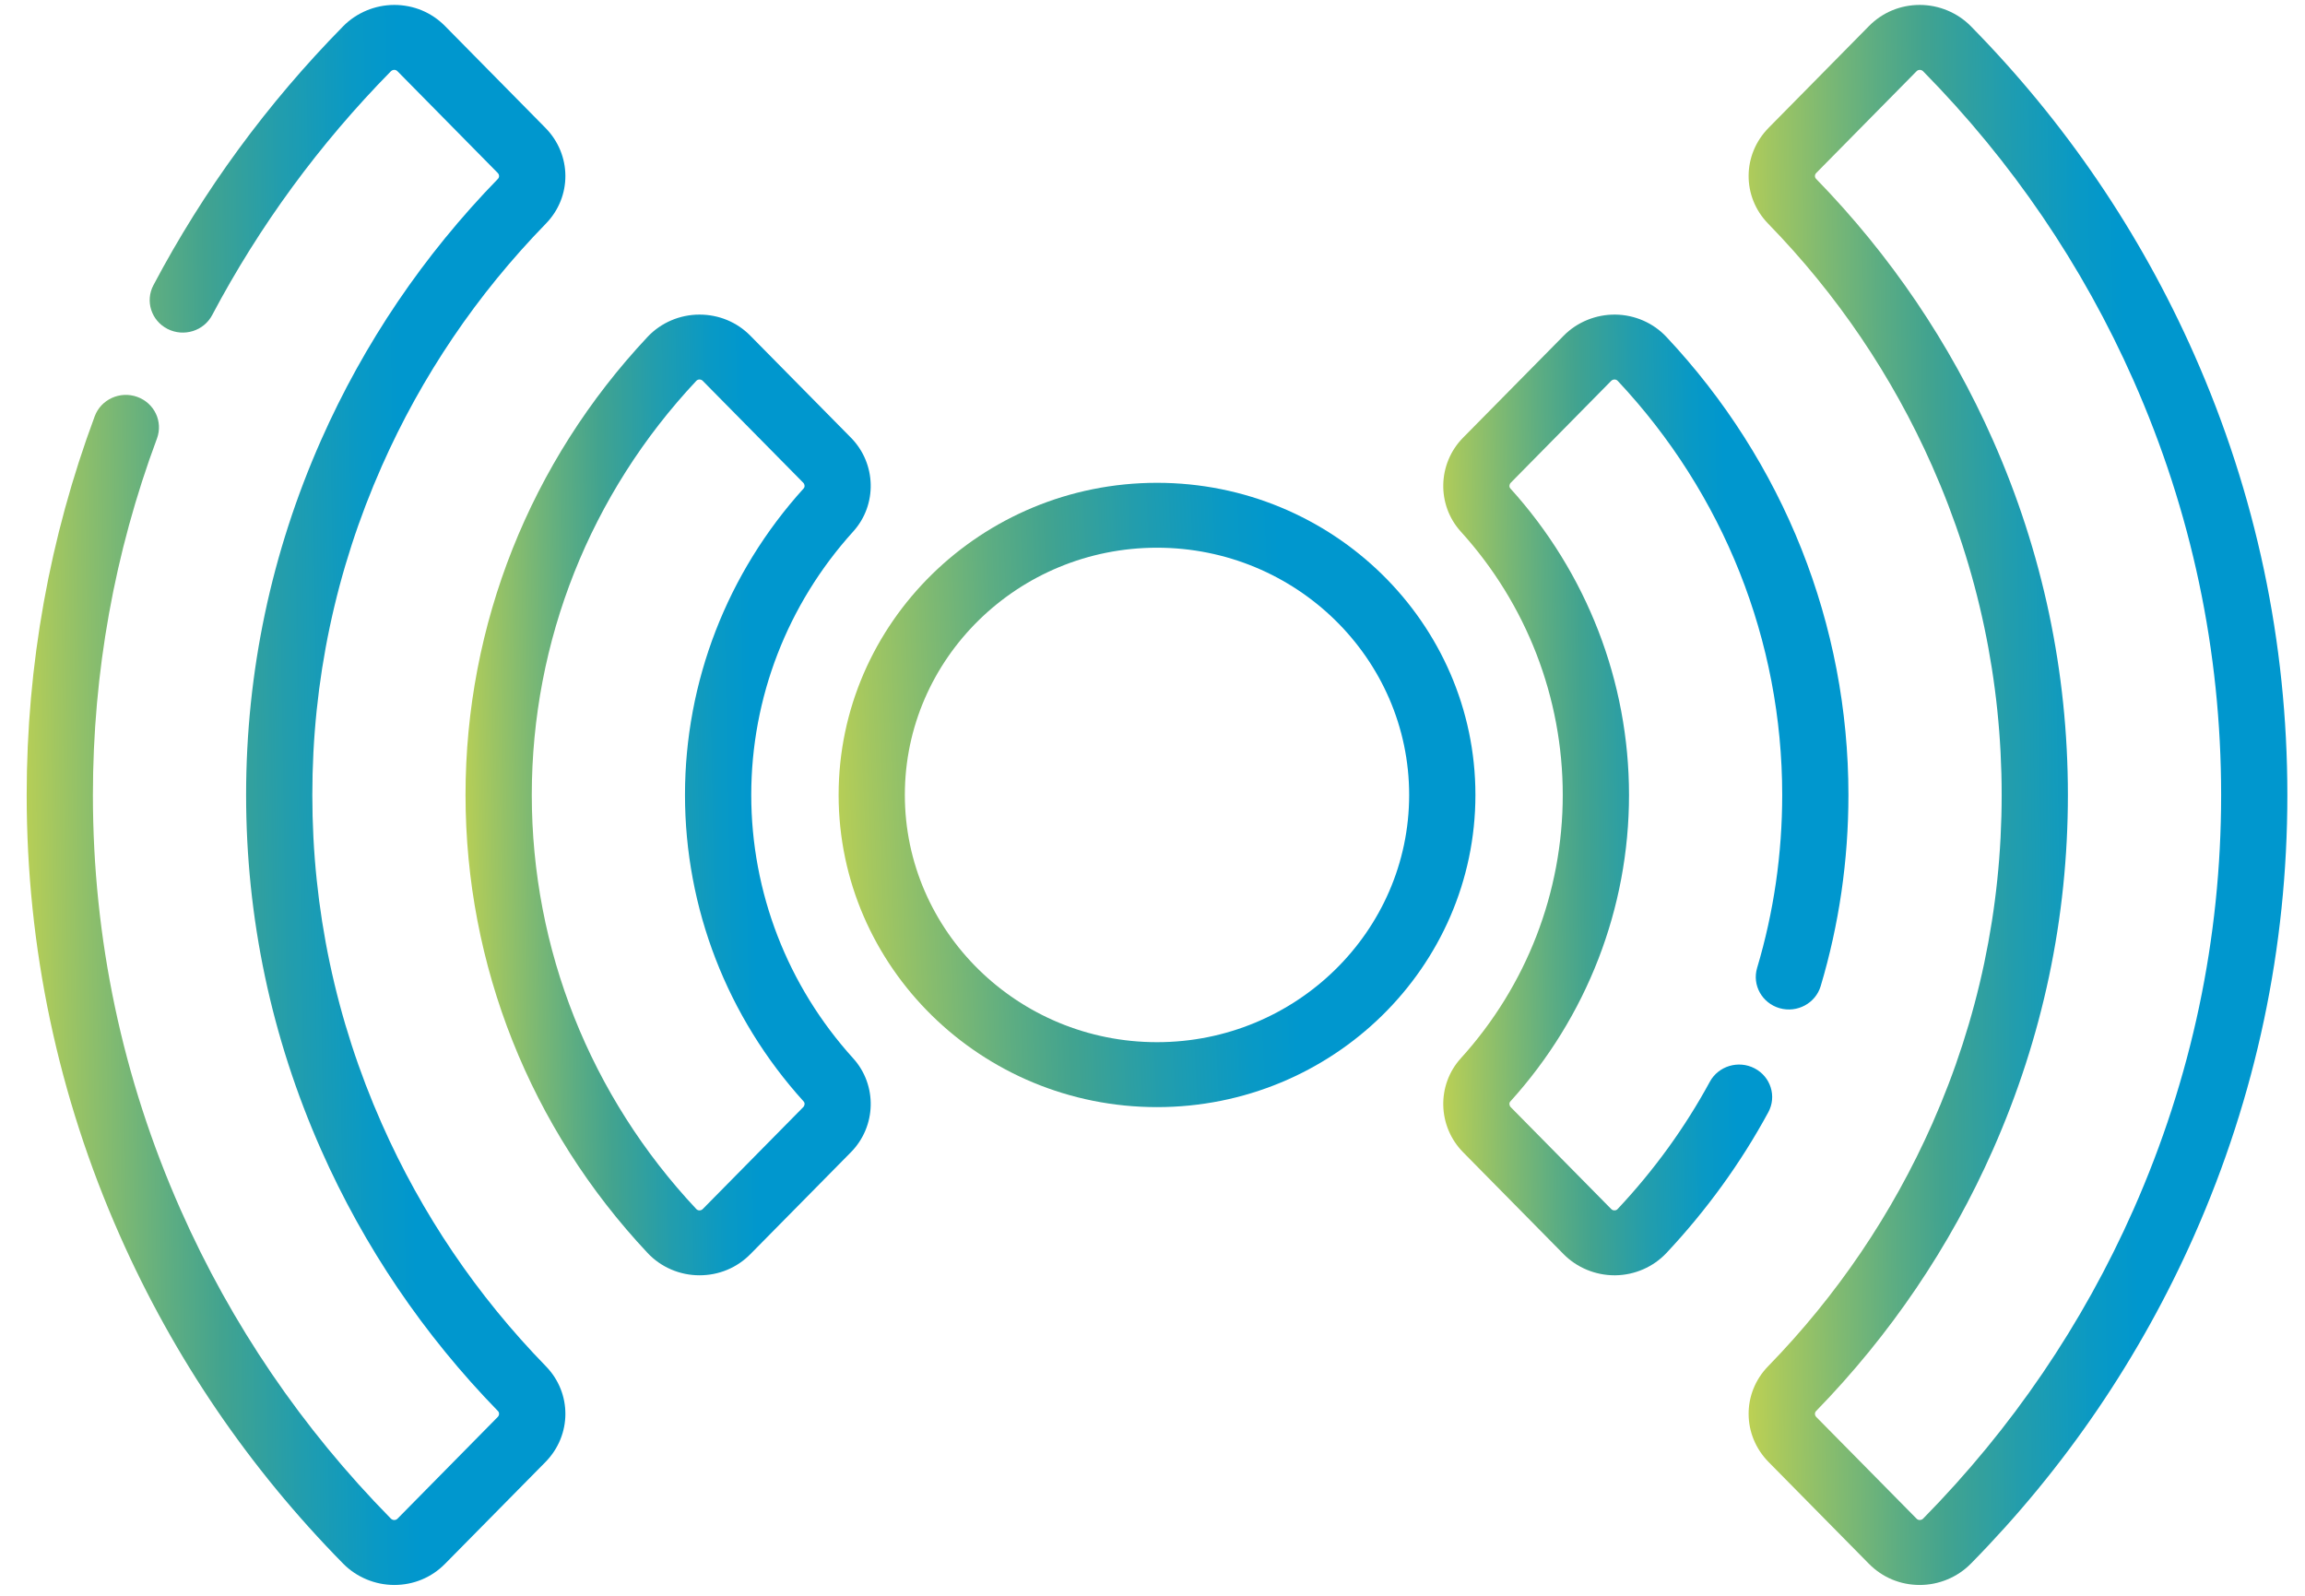
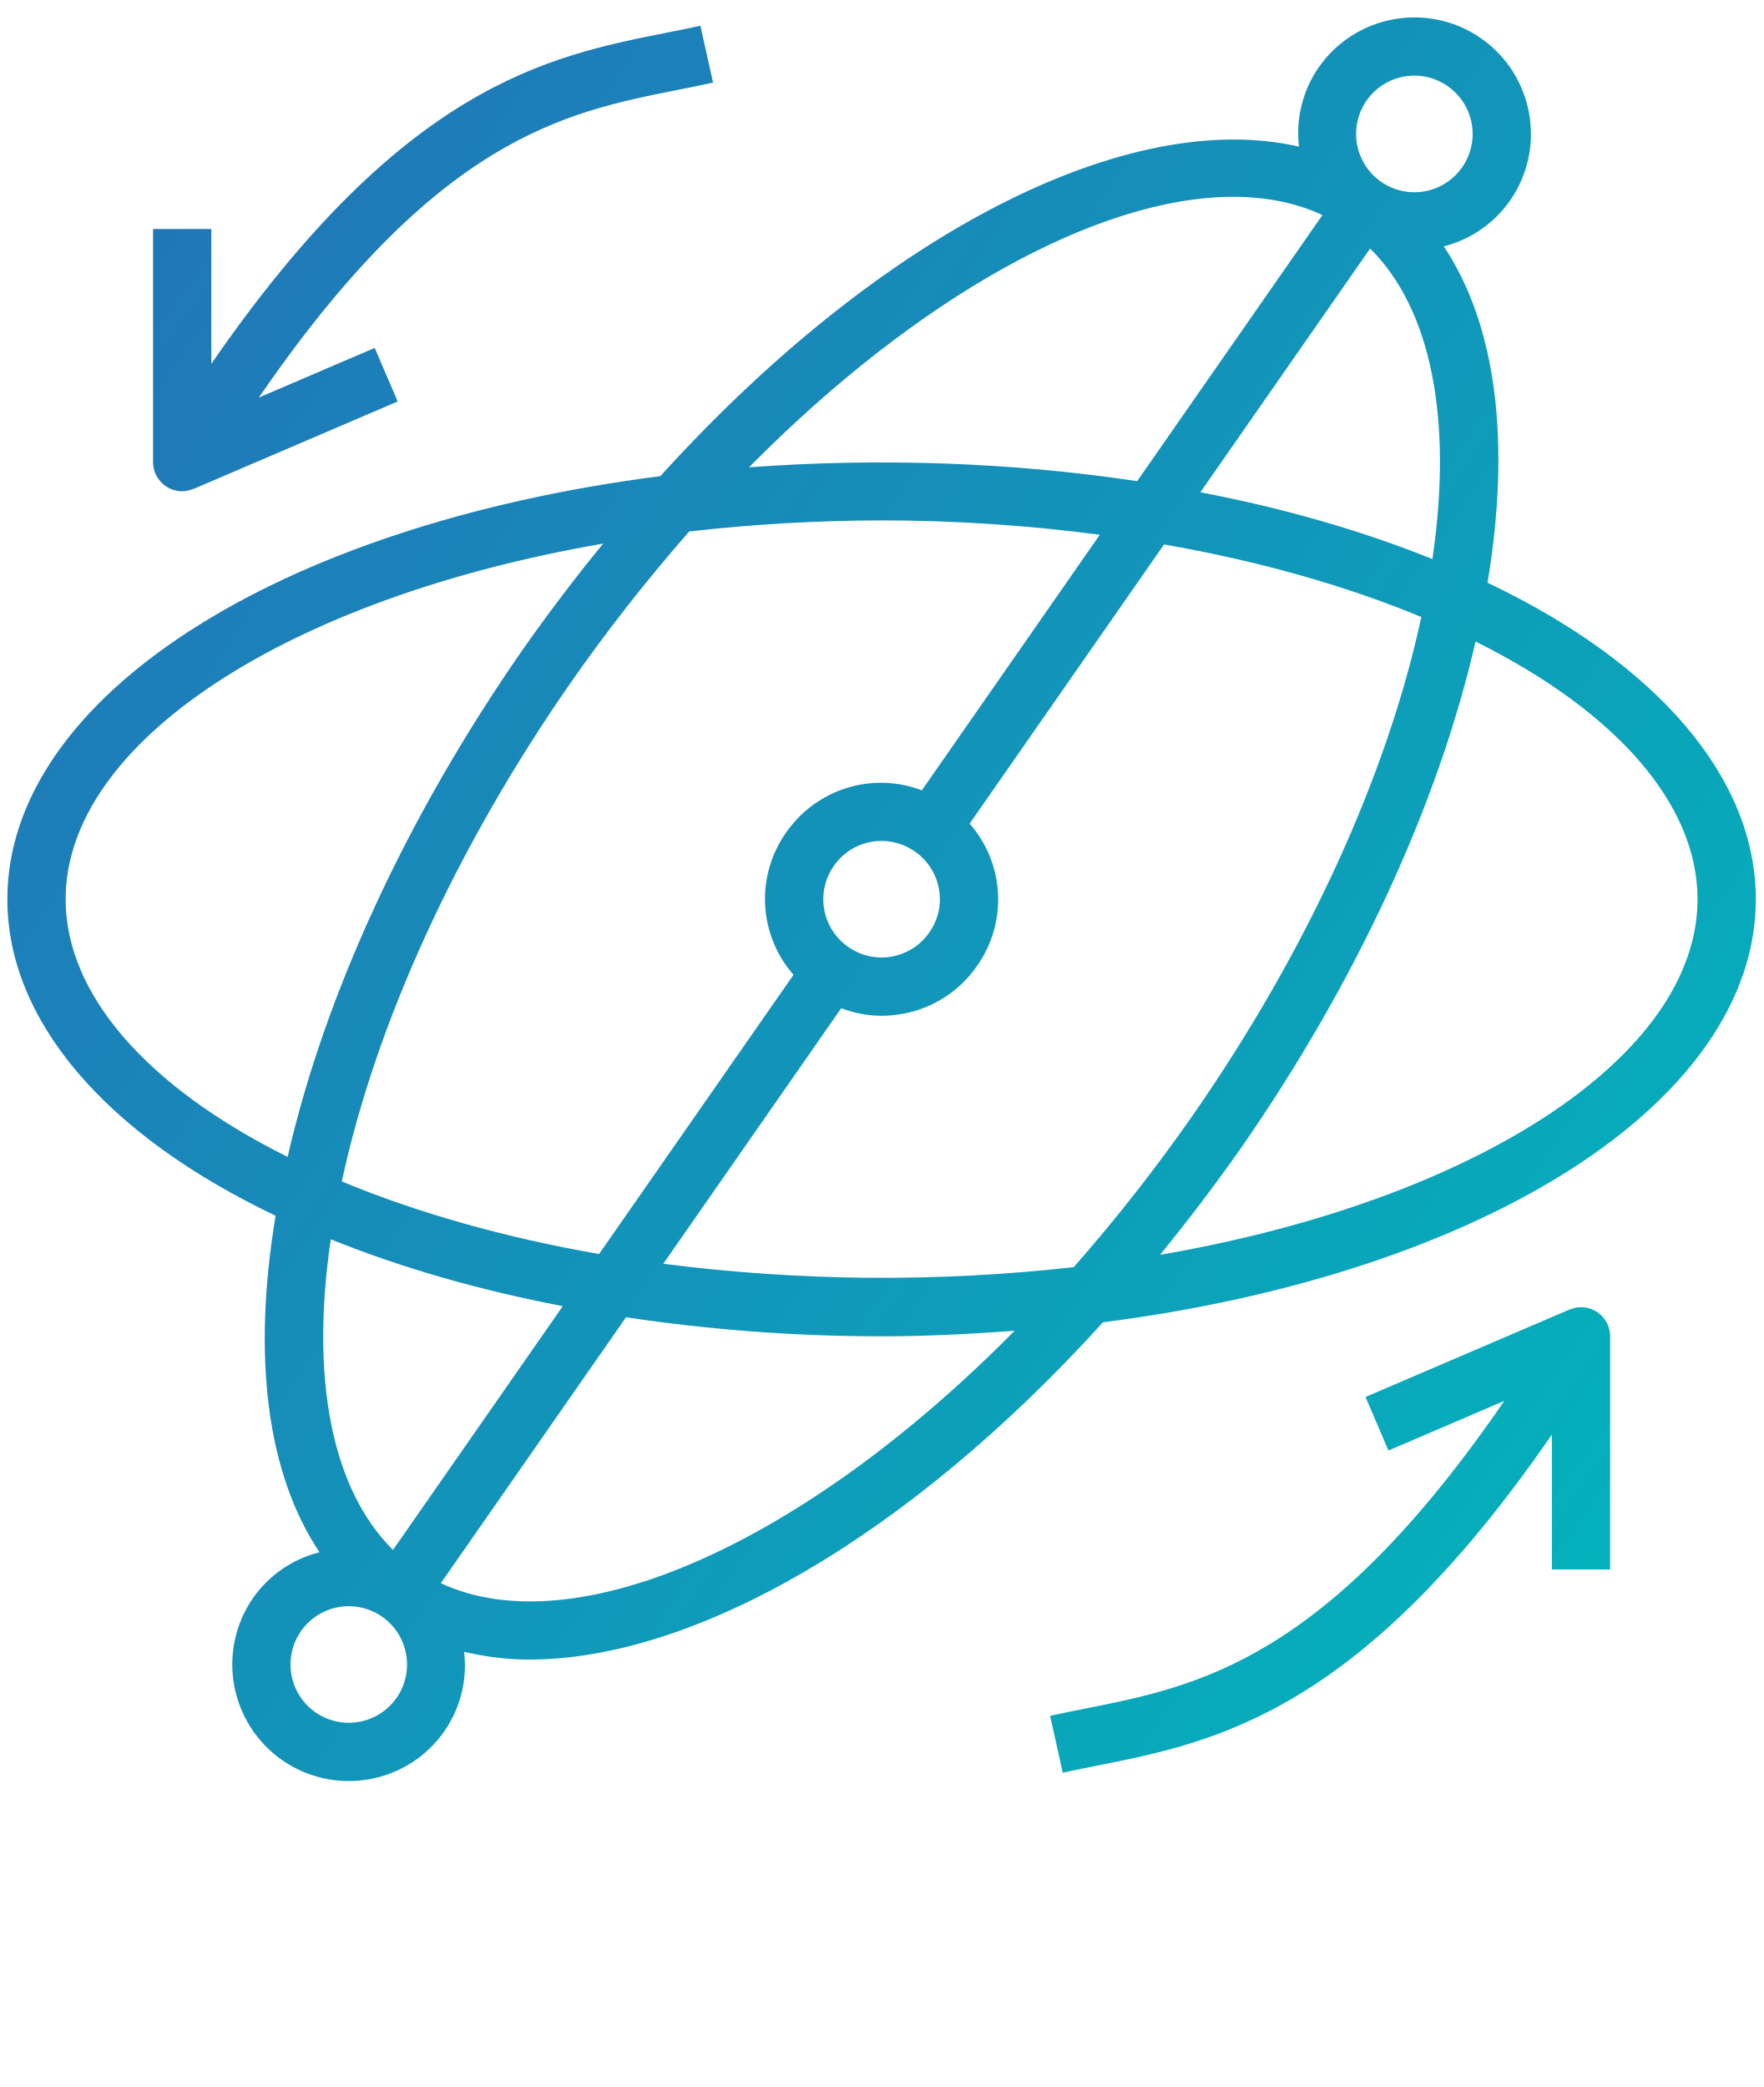
- <svg xmlns="http://www.w3.org/2000/svg" width="52" height="36" viewBox="0 0 52 36" fill="none">
-   <path d="M8.894 35.756C9.33 35.756 9.737 35.587 10.04 35.279L12.304 32.984C12.901 32.378 12.906 31.428 12.315 30.822C10.758 29.224 9.513 27.384 8.615 25.355C7.574 23.005 7.046 20.507 7.046 17.934C7.046 15.36 7.574 12.863 8.615 10.512C9.513 8.483 10.758 6.643 12.315 5.045C12.906 4.439 12.901 3.489 12.303 2.883L10.04 0.588C9.737 0.28 9.33 0.111 8.893 0.111C8.462 0.112 8.042 0.287 7.742 0.592C6.031 2.331 4.591 4.296 3.461 6.434C3.271 6.793 3.414 7.235 3.78 7.421C4.147 7.607 4.598 7.467 4.787 7.107C5.851 5.096 7.207 3.246 8.817 1.609C8.857 1.568 8.925 1.564 8.966 1.606L11.229 3.902C11.266 3.939 11.269 3.998 11.235 4.033C9.556 5.757 8.213 7.74 7.244 9.928C6.121 12.465 5.552 15.158 5.552 17.934C5.552 20.709 6.121 23.402 7.244 25.939C8.213 28.127 9.556 30.11 11.235 31.834C11.269 31.869 11.266 31.928 11.229 31.966C11.229 31.966 8.973 34.254 8.966 34.262C8.925 34.303 8.857 34.299 8.817 34.258C6.817 32.226 5.221 29.881 4.073 27.288C2.761 24.323 2.096 21.176 2.096 17.934C2.096 15.174 2.582 12.468 3.541 9.892C3.682 9.512 3.483 9.092 3.095 8.953C2.708 8.814 2.279 9.01 2.137 9.39C1.118 12.127 0.602 15.002 0.602 17.934C0.602 21.378 1.309 24.721 2.703 27.871C3.922 30.625 5.617 33.117 7.742 35.275C8.042 35.58 8.462 35.755 8.894 35.756Z" fill="url(#paint0_linear)" />
-   <path d="M15.78 28.77C16.217 28.77 16.625 28.601 16.928 28.293L19.196 25.994C19.772 25.41 19.794 24.479 19.247 23.875C17.764 22.239 16.948 20.128 16.948 17.933C16.948 15.739 17.764 13.629 19.247 11.992C19.794 11.388 19.772 10.457 19.196 9.873L16.928 7.574C16.625 7.266 16.217 7.097 15.78 7.097C15.336 7.097 14.91 7.28 14.61 7.599C11.961 10.421 10.502 14.091 10.502 17.933C10.502 21.776 11.961 25.446 14.61 28.267C14.91 28.587 15.336 28.77 15.78 28.77ZM15.709 8.591C15.748 8.55 15.815 8.552 15.854 8.592L18.122 10.891C18.157 10.927 18.161 10.985 18.13 11.019C16.404 12.924 15.453 15.38 15.453 17.933C15.453 20.487 16.404 22.943 18.13 24.848C18.161 24.882 18.157 24.939 18.122 24.975L15.854 27.275C15.815 27.315 15.748 27.317 15.709 27.276C13.315 24.726 11.997 21.407 11.997 17.933C11.997 14.459 13.315 11.141 15.709 8.591Z" fill="url(#paint1_linear)" />
-   <path d="M44.462 0.592C44.161 0.286 43.741 0.111 43.309 0.111C42.873 0.111 42.467 0.28 42.163 0.588L39.9 2.883C39.302 3.489 39.297 4.438 39.888 5.045C41.445 6.643 42.69 8.483 43.588 10.511C44.63 12.863 45.157 15.36 45.157 17.934C45.157 20.507 44.63 23.005 43.589 25.355C42.69 27.384 41.445 29.224 39.888 30.822C39.297 31.428 39.302 32.378 39.9 32.984L42.163 35.279C42.467 35.587 42.873 35.756 43.309 35.756C43.741 35.756 44.161 35.581 44.462 35.275C46.586 33.117 48.281 30.625 49.501 27.871C50.895 24.721 51.602 21.378 51.602 17.934C51.602 14.489 50.895 11.146 49.5 7.996C48.281 5.242 46.586 2.751 44.462 0.592ZM48.13 27.288C46.982 29.881 45.386 32.226 43.386 34.258C43.348 34.297 43.279 34.304 43.238 34.261L40.974 31.966C40.937 31.928 40.935 31.869 40.969 31.834C42.648 30.11 43.991 28.127 44.959 25.939C46.082 23.402 46.651 20.709 46.651 17.934C46.651 15.158 46.082 12.465 44.959 9.928C43.991 7.74 42.648 5.757 40.969 4.033C40.935 3.998 40.937 3.939 40.974 3.902C40.974 3.902 43.234 1.609 43.238 1.606C43.279 1.564 43.347 1.569 43.386 1.609C45.386 3.641 46.982 5.986 48.13 8.579C49.442 11.544 50.108 14.691 50.108 17.934C50.108 21.176 49.442 24.323 48.13 27.288Z" fill="url(#paint2_linear)" />
-   <path d="M40.147 22.744C40.543 22.857 40.958 22.634 41.074 22.246C41.49 20.853 41.7 19.402 41.7 17.934C41.7 14.091 40.242 10.421 37.593 7.6C37.298 7.285 36.879 7.102 36.443 7.097C36.005 7.092 35.579 7.265 35.275 7.574L33.007 9.873C32.431 10.457 32.408 11.388 32.955 11.992C34.439 13.628 35.255 15.739 35.255 17.934C35.255 20.128 34.439 22.239 32.955 23.875C32.408 24.479 32.431 25.409 33.007 25.994L35.274 28.293C35.574 28.597 35.992 28.77 36.423 28.77H36.442C36.879 28.765 37.298 28.581 37.593 28.268C38.498 27.304 39.272 26.235 39.892 25.092C40.086 24.735 39.948 24.291 39.583 24.101C39.219 23.912 38.767 24.047 38.573 24.404C38.012 25.437 37.313 26.403 36.493 27.275C36.475 27.295 36.452 27.305 36.424 27.305C36.401 27.306 36.374 27.301 36.348 27.275L34.081 24.976C34.046 24.939 34.041 24.882 34.073 24.848C35.799 22.943 36.75 20.488 36.75 17.934C36.75 15.38 35.799 12.924 34.073 11.019C34.042 10.985 34.046 10.928 34.081 10.892C34.081 10.892 36.348 8.593 36.348 8.592C36.387 8.553 36.455 8.55 36.494 8.591C38.888 11.142 40.206 14.46 40.206 17.934C40.206 19.263 40.016 20.576 39.64 21.835C39.524 22.223 39.751 22.63 40.147 22.744Z" fill="url(#paint3_linear)" />
-   <path d="M26.102 24.976C30.062 24.976 33.285 21.817 33.285 17.933C33.285 14.051 30.062 10.892 26.102 10.892C22.141 10.892 18.919 14.051 18.919 17.933C18.919 21.817 22.141 24.976 26.102 24.976ZM26.102 12.356C29.239 12.356 31.79 14.858 31.79 17.933C31.79 21.009 29.238 23.511 26.102 23.511C22.965 23.511 20.413 21.009 20.413 17.933C20.413 14.858 22.965 12.356 26.102 12.356Z" fill="url(#paint4_linear)" />
+ <svg xmlns="http://www.w3.org/2000/svg" width="60" height="71" viewBox="0 0 60 71" fill="none">
+   <path d="M50.604 19.824C51.411 14.978 50.888 11.044 49.117 8.382C50.031 8.149 50.831 7.595 51.371 6.822C52.62 5.028 52.176 2.551 50.381 1.302C48.587 0.053 46.111 0.495 44.861 2.291C44.316 3.078 44.078 4.037 44.191 4.988C38.408 3.66 30.017 7.866 22.465 16.198C9.369 17.88 0.25 23.766 0.25 30.592C0.25 34.701 3.57 38.596 9.376 41.359C8.568 46.21 9.094 50.146 10.868 52.807C9.953 53.038 9.152 53.589 8.61 54.361C8.011 55.225 7.778 56.291 7.964 57.325C8.149 58.36 8.737 59.279 9.599 59.881C10.027 60.179 10.509 60.389 11.017 60.5C11.526 60.612 12.052 60.622 12.565 60.53C13.077 60.438 13.567 60.247 14.005 59.966C14.444 59.685 14.823 59.32 15.12 58.892C15.664 58.105 15.902 57.147 15.789 56.196C16.493 56.358 17.226 56.459 18.002 56.459C23.598 56.459 30.886 52.305 37.52 44.986C50.613 43.303 59.731 37.416 59.731 30.592C59.731 26.483 56.412 22.589 50.604 19.824ZM36.528 43.108C31.886 43.629 27.198 43.59 22.565 42.993L28.618 34.3C29.056 34.464 29.515 34.557 29.983 34.557C30.218 34.557 30.456 34.536 30.692 34.494C31.205 34.403 31.695 34.211 32.133 33.93C32.571 33.648 32.948 33.282 33.243 32.853C33.748 32.135 33.998 31.268 33.951 30.392C33.904 29.515 33.565 28.68 32.986 28.02L39.6 18.523C42.783 19.076 45.778 19.921 48.352 20.991C47.193 26.372 44.46 32.359 40.568 37.956C39.318 39.747 37.969 41.467 36.528 43.108ZM13.37 52.728C11.303 50.684 10.547 46.941 11.253 42.161C13.639 43.125 16.281 43.886 19.145 44.436L13.37 52.728ZM23.448 18.08C25.62 17.833 27.804 17.708 29.99 17.704C32.504 17.704 34.992 17.874 37.414 18.193L31.36 26.887C30.7 26.635 29.984 26.567 29.288 26.69C28.776 26.78 28.287 26.971 27.849 27.253C27.411 27.534 27.034 27.9 26.739 28.328C26.233 29.046 25.982 29.913 26.029 30.79C26.075 31.667 26.415 32.504 26.994 33.164L20.38 42.661C17.197 42.109 14.202 41.264 11.628 40.193C12.787 34.812 15.52 28.825 19.412 23.228C20.661 21.439 22.009 19.72 23.448 18.08ZM46.61 8.455C48.677 10.499 49.434 14.242 48.728 19.02C46.341 18.057 43.699 17.296 40.836 16.747L46.61 8.455ZM28.858 32.215C28.644 32.067 28.462 31.879 28.321 31.66C28.181 31.442 28.085 31.198 28.039 30.942C27.993 30.686 27.997 30.423 28.054 30.168C28.11 29.913 28.216 29.672 28.366 29.459C28.548 29.196 28.79 28.981 29.074 28.832C29.357 28.684 29.673 28.607 29.992 28.609C30.393 28.609 30.783 28.732 31.122 28.968C31.557 29.268 31.847 29.72 31.941 30.24C31.988 30.495 31.984 30.758 31.928 31.011C31.872 31.265 31.767 31.505 31.617 31.718L31.614 31.722C31.467 31.936 31.279 32.118 31.06 32.259C30.842 32.399 30.598 32.495 30.342 32.541C30.086 32.588 29.822 32.584 29.567 32.528C29.312 32.472 29.071 32.365 28.858 32.215ZM46.488 3.424C46.637 3.21 46.826 3.027 47.045 2.887C47.265 2.746 47.509 2.65 47.766 2.604C48.022 2.558 48.285 2.563 48.54 2.619C48.794 2.675 49.035 2.781 49.248 2.93C49.57 3.154 49.818 3.469 49.961 3.834C50.104 4.199 50.136 4.598 50.052 4.981C49.968 5.364 49.772 5.714 49.49 5.986C49.207 6.258 48.85 6.44 48.464 6.509C48.078 6.578 47.681 6.531 47.321 6.374C46.962 6.217 46.657 5.957 46.446 5.626C46.234 5.296 46.125 4.911 46.133 4.519C46.141 4.127 46.264 3.745 46.488 3.424ZM41.951 6.696C43.068 6.696 44.09 6.898 44.987 7.317L38.685 16.369C34.426 15.729 29.925 15.569 25.48 15.898C31.246 10.065 37.395 6.696 41.951 6.696ZM2.233 30.592C2.233 25.244 9.785 20.345 20.519 18.493C19.564 19.66 18.652 20.861 17.786 22.095C13.845 27.76 11.047 33.835 9.785 39.358C4.97 36.963 2.233 33.809 2.233 30.592ZM13.492 57.76C13.192 58.19 12.732 58.485 12.215 58.577C11.697 58.67 11.164 58.554 10.732 58.254C10.301 57.953 10.007 57.494 9.914 56.977C9.822 56.459 9.938 55.926 10.238 55.494C10.386 55.28 10.576 55.098 10.795 54.957C11.014 54.816 11.259 54.72 11.515 54.674C11.772 54.629 12.035 54.634 12.289 54.69C12.543 54.746 12.784 54.851 12.998 55C13.429 55.301 13.723 55.76 13.816 56.278C13.909 56.795 13.793 57.328 13.492 57.76ZM14.997 53.861L21.297 44.813C24.121 45.238 27.038 45.462 29.99 45.462C31.497 45.462 33.009 45.384 34.516 45.273C27.331 52.545 19.555 55.982 14.997 53.861ZM39.462 42.69C40.416 41.523 41.328 40.322 42.195 39.088C46.136 33.423 48.934 27.348 50.196 21.825C55.011 24.22 57.748 27.375 57.748 30.592C57.748 35.939 50.196 40.838 39.462 42.69ZM5.928 16.675C6.018 16.701 6.109 16.713 6.198 16.713C6.332 16.71 6.464 16.681 6.586 16.625L6.589 16.632L13.528 13.658L12.747 11.836L8.806 13.525C14.87 4.692 19.191 3.827 23.041 3.061C23.454 2.979 23.86 2.898 24.257 2.81L23.827 0.875C23.444 0.96 23.053 1.038 22.654 1.117C18.64 1.916 13.724 2.893 7.189 12.378V7.791H5.207V15.721C5.207 15.937 5.277 16.147 5.408 16.319C5.538 16.491 5.721 16.616 5.928 16.675ZM36.94 58.122C36.526 58.204 36.121 58.285 35.723 58.373L36.154 60.308C36.537 60.223 36.928 60.146 37.327 60.066C41.342 59.267 46.257 58.29 52.792 48.806V53.393H54.775V45.462C54.775 45.246 54.705 45.036 54.574 44.864C54.444 44.692 54.261 44.567 54.053 44.508C53.835 44.447 53.602 44.463 53.394 44.555L53.392 44.551L46.453 47.525L47.234 49.347L51.175 47.658C45.11 56.491 40.79 57.356 36.94 58.122Z" fill="url(#paint0_linear_807_1492)" />
  <defs>
-     <linearGradient id="paint0_linear" x1="12.984" y1="14.911" x2="0.289" y2="15.111" gradientUnits="userSpaceOnUse">
-       <stop offset="0.299" stop-color="#0097CE" />
-       <stop offset="0.379" stop-color="#0999C5" />
-       <stop offset="0.512" stop-color="#229DAD" />
-       <stop offset="0.647" stop-color="#42A38F" />
-       <stop offset="0.735" stop-color="#5DAD82" />
-       <stop offset="0.924" stop-color="#A1C661" />
-       <stop offset="1" stop-color="#BED153" />
-     </linearGradient>
-     <linearGradient id="paint1_linear" x1="19.815" y1="16.095" x2="10.269" y2="16.282" gradientUnits="userSpaceOnUse">
-       <stop offset="0.299" stop-color="#0097CE" />
-       <stop offset="0.379" stop-color="#0999C5" />
-       <stop offset="0.512" stop-color="#229DAD" />
-       <stop offset="0.647" stop-color="#42A38F" />
-       <stop offset="0.735" stop-color="#5DAD82" />
-       <stop offset="0.924" stop-color="#A1C661" />
-       <stop offset="1" stop-color="#BED153" />
-     </linearGradient>
-     <linearGradient id="paint2_linear" x1="51.831" y1="14.911" x2="39.136" y2="15.111" gradientUnits="userSpaceOnUse">
-       <stop offset="0.299" stop-color="#0097CE" />
-       <stop offset="0.379" stop-color="#0999C5" />
-       <stop offset="0.512" stop-color="#229DAD" />
-       <stop offset="0.647" stop-color="#42A38F" />
-       <stop offset="0.735" stop-color="#5DAD82" />
-       <stop offset="0.924" stop-color="#A1C661" />
-       <stop offset="1" stop-color="#BED153" />
-     </linearGradient>
-     <linearGradient id="paint3_linear" x1="41.873" y1="16.095" x2="32.326" y2="16.282" gradientUnits="userSpaceOnUse">
-       <stop offset="0.299" stop-color="#0097CE" />
-       <stop offset="0.379" stop-color="#0999C5" />
-       <stop offset="0.512" stop-color="#229DAD" />
-       <stop offset="0.647" stop-color="#42A38F" />
-       <stop offset="0.735" stop-color="#5DAD82" />
-       <stop offset="0.924" stop-color="#A1C661" />
-       <stop offset="1" stop-color="#BED153" />
-     </linearGradient>
-     <linearGradient id="paint4_linear" x1="33.555" y1="16.739" x2="18.579" y2="17.446" gradientUnits="userSpaceOnUse">
-       <stop offset="0.299" stop-color="#0097CE" />
-       <stop offset="0.379" stop-color="#0999C5" />
-       <stop offset="0.512" stop-color="#229DAD" />
-       <stop offset="0.647" stop-color="#42A38F" />
-       <stop offset="0.735" stop-color="#5DAD82" />
-       <stop offset="0.924" stop-color="#A1C661" />
-       <stop offset="1" stop-color="#BED153" />
+     <linearGradient id="paint0_linear_807_1492" x1="-25.568" y1="-67.37" x2="120.091" y2="32.179" gradientUnits="userSpaceOnUse">
+       <stop offset="0.068" stop-color="#3D65AF" />
+       <stop offset="0.354" stop-color="#2372B8" />
+       <stop offset="0.807" stop-color="#00B8BB" />
    </linearGradient>
  </defs>
</svg>
